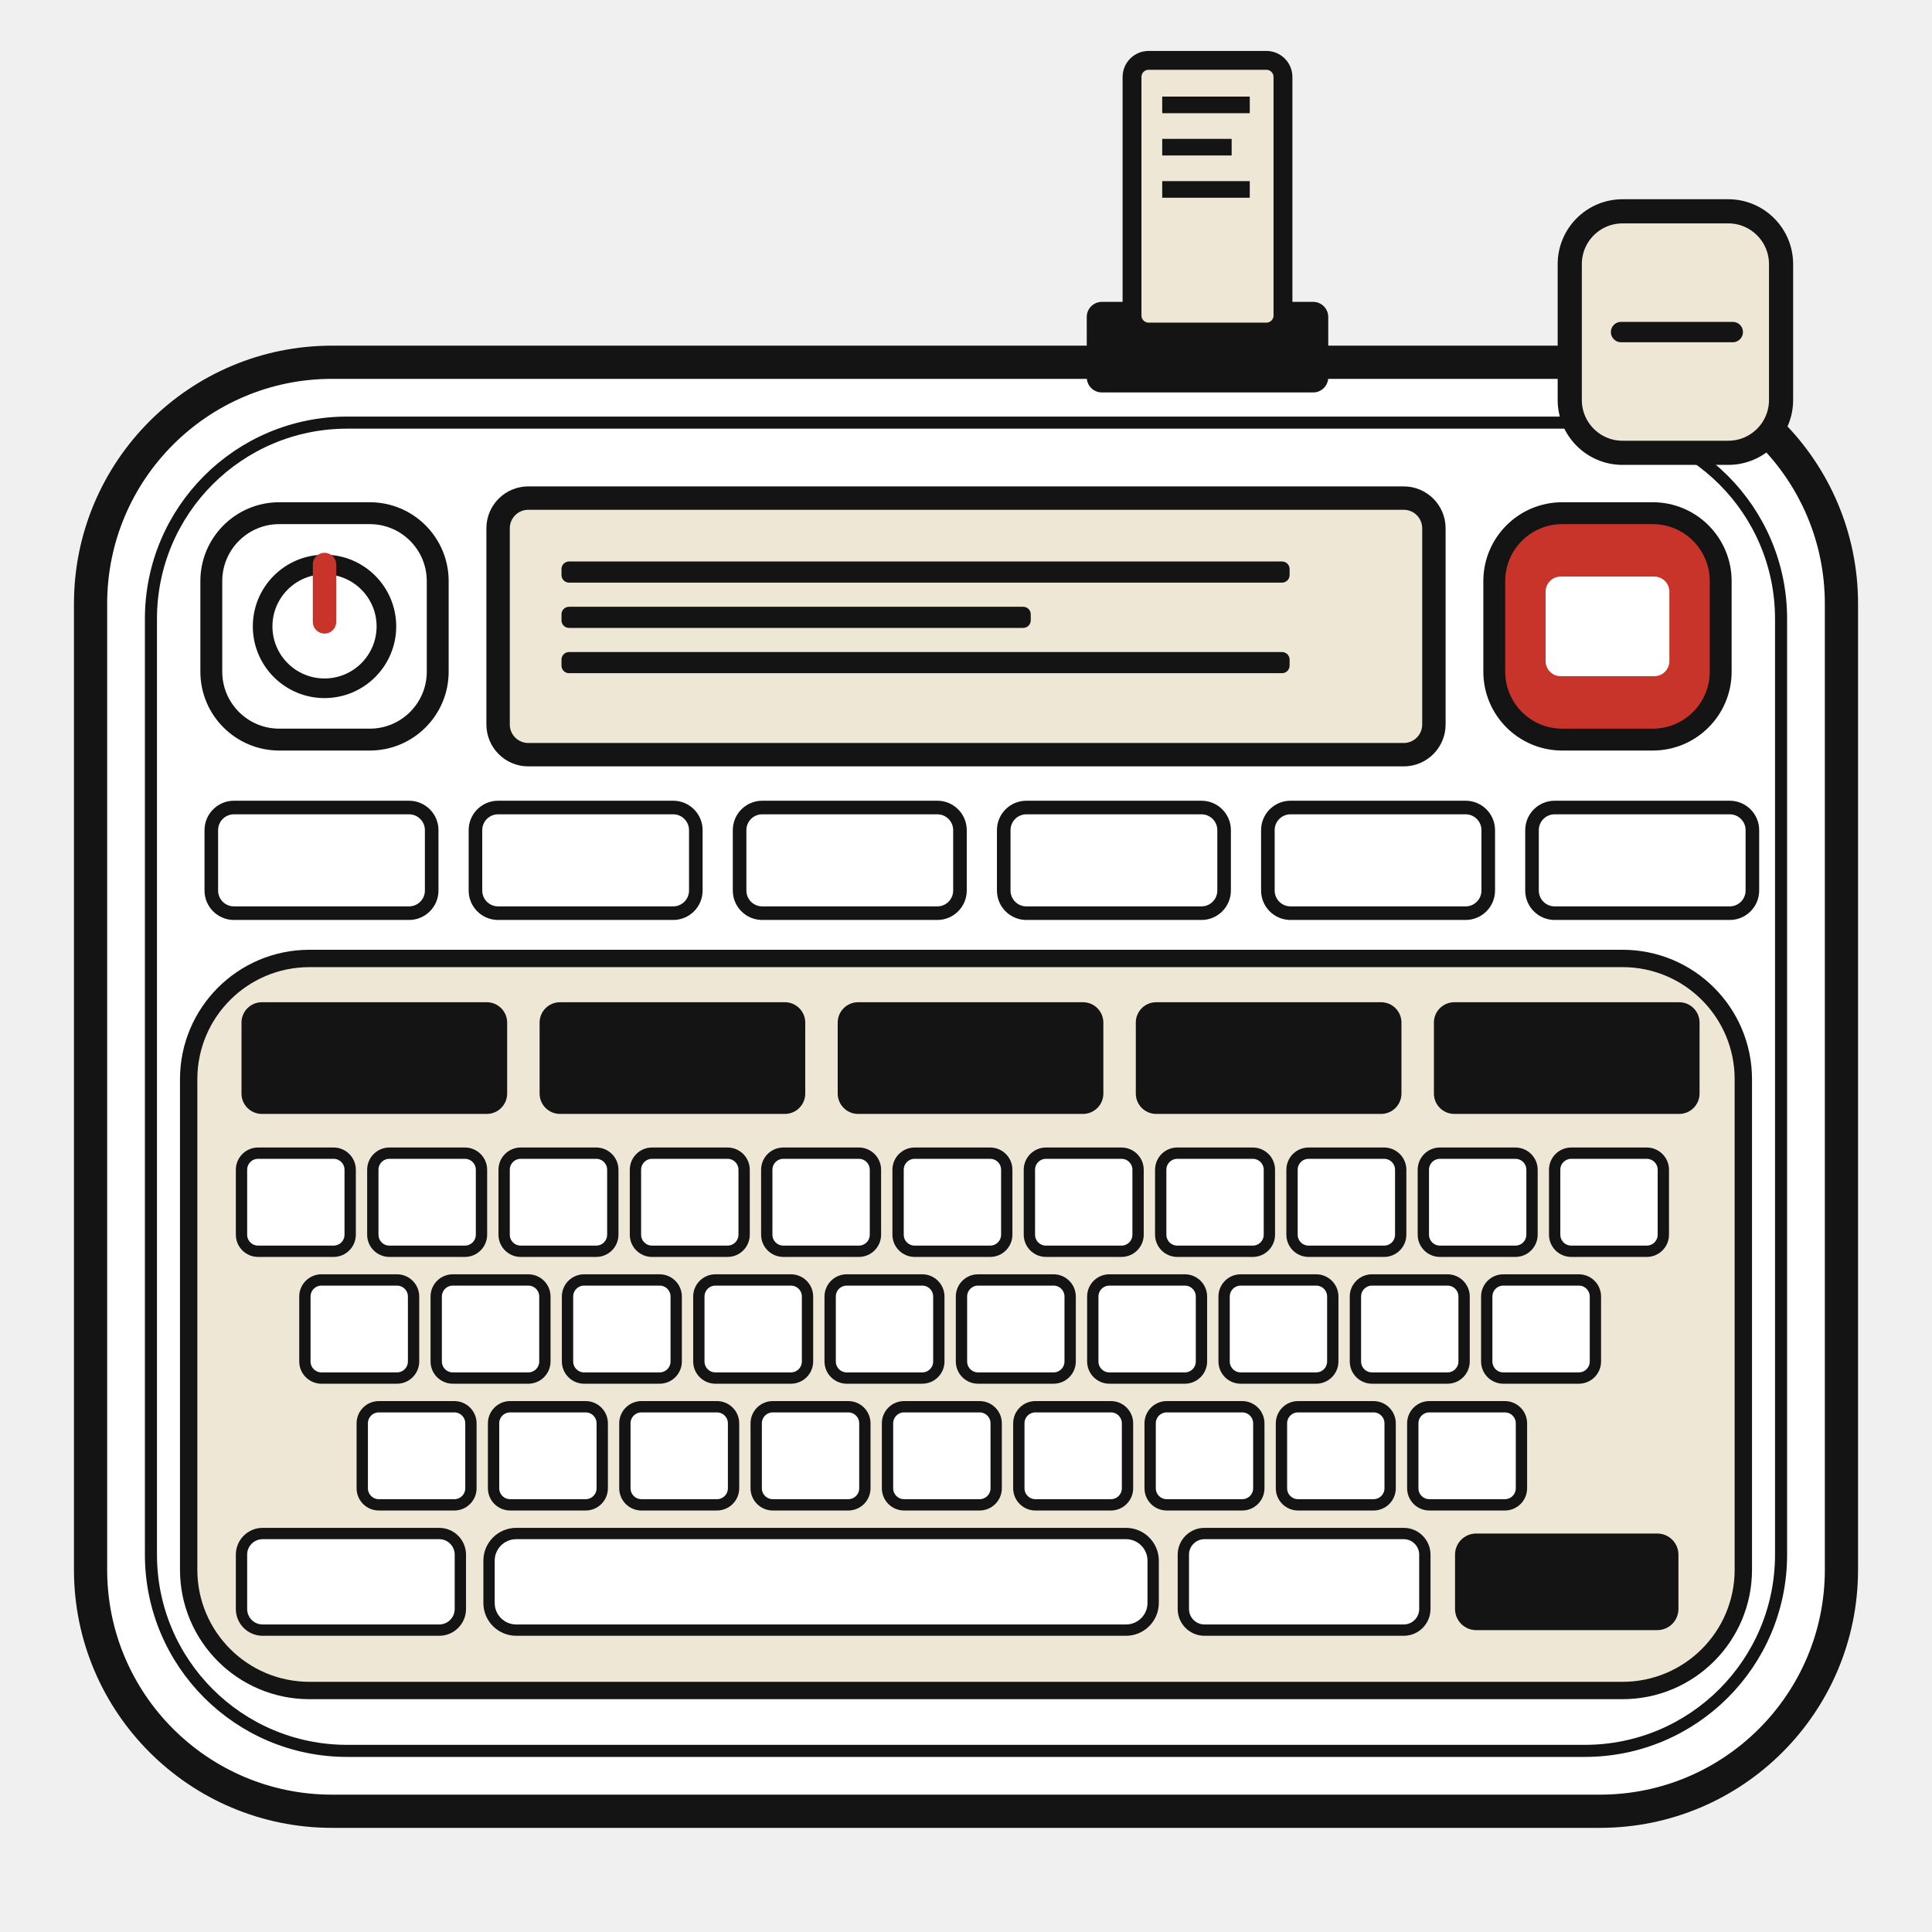
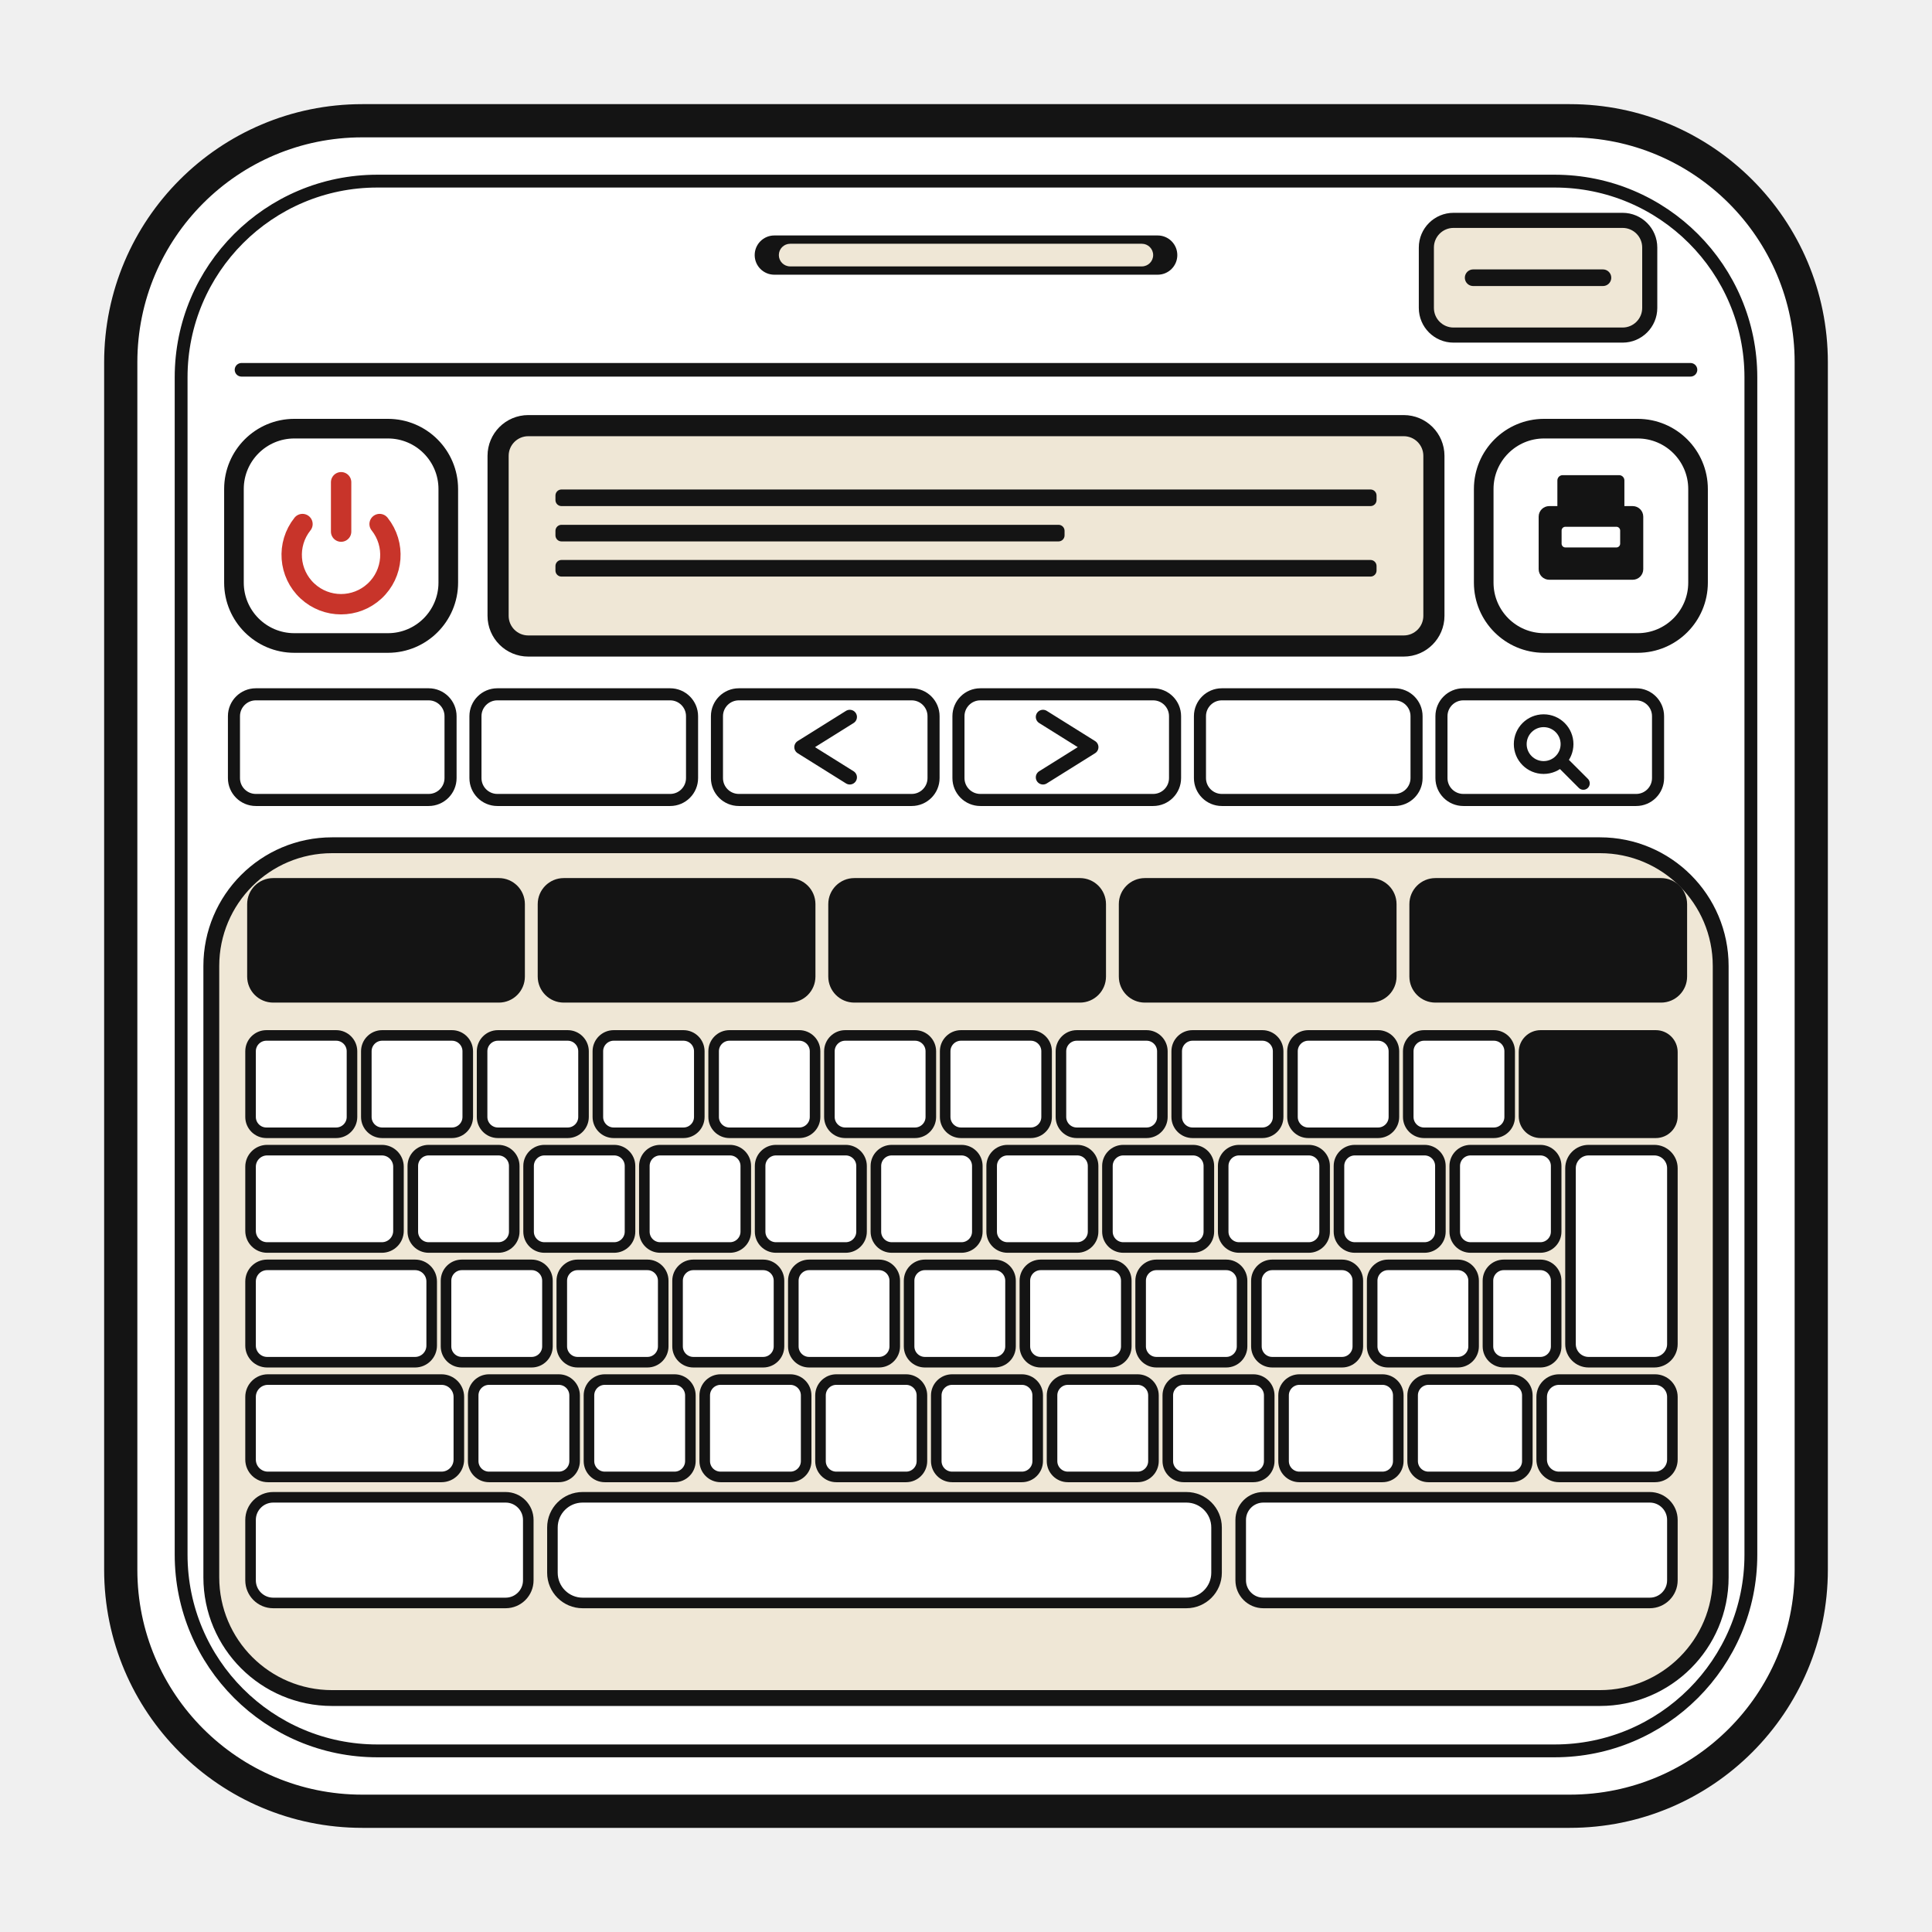
<svg xmlns="http://www.w3.org/2000/svg" viewBox="0 0 128 128" fill="none">
  <g stroke-linejoin="round" stroke-linecap="round">
-     <rect x="6" y="24" width="116" height="96" rx="16" fill="#fff" stroke="#141414" stroke-width="2.2" />
-     <rect x="10" y="28" width="108" height="88" rx="13" fill="#fff" stroke="#141414" stroke-width="0.8" />
-     <rect x="104" y="14" width="14" height="16" rx="3.5" fill="#efe7d6" stroke="#141414" stroke-width="1.6" />
-     <path d="M107.4 22h7.4" stroke="#141414" stroke-width="1.35" />
-     <rect x="72" y="20" width="16" height="6" rx="1" fill="#141414" />
-     <rect x="75" y="4" width="10" height="18" rx="1.1" fill="#efe7d6" stroke="#141414" stroke-width="1.25" />
-     <rect x="77.0" y="6.4" width="5.8" height="1.1" fill="#141414" />
-     <rect x="77.0" y="9.2" width="4.6" height="1.1" fill="#141414" />
-     <rect x="77.0" y="12.0" width="5.8" height="1.1" fill="#141414" />
-     <rect x="14" y="34" width="15" height="15" rx="4.5" fill="#fff" stroke="#141414" stroke-width="1.45" />
-     <circle cx="21.5" cy="41.5" r="4.1" fill="none" stroke="#141414" stroke-width="1.3" />
-     <path d="M21.5 37.4v3.8" stroke="#c8342a" stroke-width="1.55" />
-     <rect x="33" y="33" width="62" height="17" rx="2" fill="#efe7d6" stroke="#141414" stroke-width="1.55" />
-     <rect x="37.20" y="37.20" width="48.24" height="1.4" rx="0.5" fill="#141414" />
-     <rect x="37.20" y="40.20" width="31.09" height="1.4" rx="0.5" fill="#141414" />
-     <rect x="37.20" y="43.20" width="48.24" height="1.4" rx="0.5" fill="#141414" />
-     <rect x="99" y="34" width="15" height="15" rx="4.5" fill="#c8342a" stroke="#141414" stroke-width="1.45" />
-     <rect x="102.4" y="38.2" width="8.2" height="6.6" rx="1" fill="#fff" />
-     <rect x="14.00" y="53.50" width="14.60" height="7.00" rx="1.5" fill="#fff" stroke="#141414" stroke-width="0.9" />
-     <rect x="31.50" y="53.50" width="14.60" height="7.00" rx="1.5" fill="#fff" stroke="#141414" stroke-width="0.9" />
-     <rect x="49.00" y="53.50" width="14.60" height="7.00" rx="1.5" fill="#fff" stroke="#141414" stroke-width="0.9" />
-     <rect x="66.50" y="53.50" width="14.60" height="7.00" rx="1.5" fill="#fff" stroke="#141414" stroke-width="0.9" />
-     <rect x="84.00" y="53.50" width="14.60" height="7.00" rx="1.5" fill="#fff" stroke="#141414" stroke-width="0.9" />
-     <rect x="101.50" y="53.50" width="14.60" height="7.00" rx="1.5" fill="#fff" stroke="#141414" stroke-width="0.9" />
-     <rect x="12.5" y="63.5" width="103" height="48.5" rx="8" fill="#efe7d6" stroke="#141414" stroke-width="1.15" />
-     <rect x="16.00" y="66.40" width="17.60" height="7.40" rx="1.35" fill="#141414" />
-     <rect x="35.75" y="66.40" width="17.60" height="7.40" rx="1.35" fill="#141414" />
-     <rect x="55.50" y="66.40" width="17.60" height="7.40" rx="1.35" fill="#141414" />
-     <rect x="75.25" y="66.40" width="17.60" height="7.40" rx="1.35" fill="#141414" />
-     <rect x="95.00" y="66.40" width="17.60" height="7.40" rx="1.35" fill="#141414" />
-     <rect x="16.00" y="76.40" width="7.20" height="6.50" rx="1.1" fill="#fff" stroke="#141414" stroke-width="0.75" />
-     <rect x="24.70" y="76.40" width="7.20" height="6.50" rx="1.1" fill="#fff" stroke="#141414" stroke-width="0.75" />
-     <rect x="33.40" y="76.40" width="7.20" height="6.50" rx="1.1" fill="#fff" stroke="#141414" stroke-width="0.75" />
-     <rect x="42.10" y="76.40" width="7.20" height="6.50" rx="1.1" fill="#fff" stroke="#141414" stroke-width="0.75" />
-     <rect x="50.80" y="76.40" width="7.20" height="6.50" rx="1.1" fill="#fff" stroke="#141414" stroke-width="0.75" />
-     <rect x="59.50" y="76.40" width="7.20" height="6.50" rx="1.1" fill="#fff" stroke="#141414" stroke-width="0.75" />
-     <rect x="68.20" y="76.40" width="7.20" height="6.50" rx="1.1" fill="#fff" stroke="#141414" stroke-width="0.75" />
-     <rect x="76.90" y="76.40" width="7.20" height="6.50" rx="1.1" fill="#fff" stroke="#141414" stroke-width="0.75" />
-     <rect x="85.60" y="76.40" width="7.20" height="6.50" rx="1.1" fill="#fff" stroke="#141414" stroke-width="0.75" />
-     <rect x="94.30" y="76.40" width="7.20" height="6.50" rx="1.1" fill="#fff" stroke="#141414" stroke-width="0.75" />
-     <rect x="103.00" y="76.40" width="7.20" height="6.50" rx="1.1" fill="#fff" stroke="#141414" stroke-width="0.75" />
-     <rect x="20.20" y="84.80" width="7.20" height="6.50" rx="1.1" fill="#fff" stroke="#141414" stroke-width="0.75" />
-     <rect x="28.90" y="84.80" width="7.20" height="6.50" rx="1.1" fill="#fff" stroke="#141414" stroke-width="0.75" />
-     <rect x="37.60" y="84.80" width="7.20" height="6.50" rx="1.1" fill="#fff" stroke="#141414" stroke-width="0.75" />
-     <rect x="46.30" y="84.80" width="7.20" height="6.50" rx="1.1" fill="#fff" stroke="#141414" stroke-width="0.75" />
-     <rect x="55.00" y="84.80" width="7.20" height="6.50" rx="1.1" fill="#fff" stroke="#141414" stroke-width="0.75" />
-     <rect x="63.70" y="84.80" width="7.20" height="6.50" rx="1.1" fill="#fff" stroke="#141414" stroke-width="0.75" />
-     <rect x="72.40" y="84.80" width="7.20" height="6.50" rx="1.1" fill="#fff" stroke="#141414" stroke-width="0.75" />
-     <rect x="81.10" y="84.80" width="7.20" height="6.50" rx="1.1" fill="#fff" stroke="#141414" stroke-width="0.75" />
-     <rect x="89.80" y="84.80" width="7.20" height="6.50" rx="1.1" fill="#fff" stroke="#141414" stroke-width="0.75" />
-     <rect x="98.50" y="84.80" width="7.20" height="6.50" rx="1.1" fill="#fff" stroke="#141414" stroke-width="0.75" />
-     <rect x="24.00" y="93.20" width="7.20" height="6.50" rx="1.1" fill="#fff" stroke="#141414" stroke-width="0.75" />
-     <rect x="32.70" y="93.20" width="7.20" height="6.50" rx="1.1" fill="#fff" stroke="#141414" stroke-width="0.75" />
-     <rect x="41.40" y="93.20" width="7.20" height="6.50" rx="1.1" fill="#fff" stroke="#141414" stroke-width="0.75" />
-     <rect x="50.10" y="93.20" width="7.20" height="6.50" rx="1.1" fill="#fff" stroke="#141414" stroke-width="0.75" />
-     <rect x="58.80" y="93.20" width="7.20" height="6.50" rx="1.1" fill="#fff" stroke="#141414" stroke-width="0.75" />
-     <rect x="67.50" y="93.20" width="7.20" height="6.50" rx="1.1" fill="#fff" stroke="#141414" stroke-width="0.75" />
-     <rect x="76.20" y="93.20" width="7.20" height="6.50" rx="1.1" fill="#fff" stroke="#141414" stroke-width="0.75" />
-     <rect x="84.90" y="93.20" width="7.20" height="6.50" rx="1.1" fill="#fff" stroke="#141414" stroke-width="0.75" />
-     <rect x="93.60" y="93.20" width="7.20" height="6.50" rx="1.1" fill="#fff" stroke="#141414" stroke-width="0.75" />
-     <rect x="16.0" y="101.6" width="14.5" height="6.4" rx="1.4" fill="#fff" stroke="#141414" stroke-width="0.75" />
-     <rect x="32.4" y="101.6" width="44" height="6.4" rx="1.8" fill="#fff" stroke="#141414" stroke-width="0.75" />
-     <rect x="78.4" y="101.6" width="16" height="6.4" rx="1.4" fill="#fff" stroke="#141414" stroke-width="0.75" />
-     <rect x="96.4" y="101.6" width="14.8" height="6.4" rx="1.4" fill="#141414" />
+     <rect x="8.00" y="8.00" width="112.00" height="112.00" rx="16.00" fill="#fff" stroke="#141414" stroke-width="2.2" />
+     <rect x="12.00" y="12.00" width="104.00" height="104.00" rx="13.00" fill="#fff" stroke="#141414" stroke-width="0.85" />
+     <path d="M16 24.5 h96" fill="none" stroke="#141414" stroke-width="0.9" />
+     <rect x="50.00" y="15.60" width="28.00" height="2.60" rx="1.30" fill="#141414" />
+     <rect x="51.60" y="16.15" width="24.80" height="1.50" rx="0.75" fill="#efe7d6" />
+     <rect x="94.50" y="14.60" width="14.80" height="7.60" rx="1.80" fill="#efe7d6" stroke="#141414" stroke-width="1.0" />
+     <path d="M97.6 18.4h8.6" fill="none" stroke="#141414" stroke-width="1.1" />
+     <rect x="15.50" y="28.40" width="14.20" height="14.20" rx="4.00" fill="#fff" stroke="#141414" stroke-width="1.3" />
+     <path d="M22.60 31.95v3.27" fill="none" stroke="#c8342a" stroke-width="1.35" />
+     <path d="M20.04 34.72a3.27 3.27 0 1 0 5.11 0" fill="none" stroke="#c8342a" stroke-width="1.35" />
+     <rect x="33.00" y="28.20" width="62.00" height="14.60" rx="2.00" fill="#efe7d6" stroke="#141414" stroke-width="1.4" />
+     <rect x="36.80" y="32.43" width="54.40" height="1.10" rx="0.40" fill="#141414" />
+     <rect x="36.80" y="34.77" width="33.73" height="1.10" rx="0.40" fill="#141414" />
+     <rect x="36.80" y="37.10" width="54.40" height="1.10" rx="0.40" fill="#141414" />
+     <rect x="98.30" y="28.40" width="14.20" height="14.20" rx="4.00" fill="#fff" stroke="#141414" stroke-width="1.3" />
+     <rect x="101.94" y="33.53" width="6.93" height="4.88" rx="0.70" fill="#141414" />
+     <rect x="103.18" y="31.48" width="4.44" height="2.44" rx="0.35" fill="#141414" />
+     <rect x="103.46" y="34.90" width="3.88" height="1.37" rx="0.25" fill="#fff" />
+     <rect x="15.50" y="46.00" width="14.35" height="7.00" rx="1.45" fill="#fff" stroke="#141414" stroke-width="0.8" />
+     <rect x="31.50" y="46.00" width="14.35" height="7.00" rx="1.45" fill="#fff" stroke="#141414" stroke-width="0.8" />
+     <rect x="47.50" y="46.00" width="14.35" height="7.00" rx="1.45" fill="#fff" stroke="#141414" stroke-width="0.8" />
+     <rect x="63.50" y="46.00" width="14.35" height="7.00" rx="1.45" fill="#fff" stroke="#141414" stroke-width="0.8" />
+     <rect x="79.50" y="46.00" width="14.35" height="7.00" rx="1.45" fill="#fff" stroke="#141414" stroke-width="0.8" />
+     <rect x="95.50" y="46.00" width="14.35" height="7.00" rx="1.45" fill="#fff" stroke="#141414" stroke-width="0.8" />
+     <path d="M56.3 47.5l-3.2 2.0 3.2 2.0" fill="none" stroke="#141414" stroke-width="0.95" />
+     <path d="M69.1 47.5l3.2 2.0-3.2 2.0" fill="none" stroke="#141414" stroke-width="0.95" />
+     <circle cx="102.27" cy="49.30" r="1.55" fill="none" stroke="#141414" stroke-width="0.85" />
+     <path d="M103.4 50.4l1.5 1.5" fill="none" stroke="#141414" stroke-width="0.85" />
+     <rect x="14.00" y="56.00" width="100.00" height="56.50" rx="8.00" fill="#efe7d6" stroke="#141414" stroke-width="1.05" />
+     <rect x="16.80" y="58.60" width="17.55" height="7.40" rx="1.30" fill="#141414" stroke="#141414" stroke-width="0.85" />
+     <rect x="36.05" y="58.60" width="17.55" height="7.40" rx="1.30" fill="#141414" stroke="#141414" stroke-width="0.85" />
+     <rect x="55.30" y="58.60" width="17.55" height="7.40" rx="1.30" fill="#141414" stroke="#141414" stroke-width="0.85" />
+     <rect x="74.55" y="58.60" width="17.55" height="7.40" rx="1.30" fill="#141414" stroke="#141414" stroke-width="0.85" />
+     <rect x="93.80" y="58.60" width="17.55" height="7.40" rx="1.30" fill="#141414" stroke="#141414" stroke-width="0.85" />
+     <rect x="16.60" y="68.60" width="6.72" height="6.45" rx="1.05" fill="#fff" stroke="#141414" stroke-width="0.7" />
+     <rect x="24.27" y="68.60" width="6.72" height="6.45" rx="1.05" fill="#fff" stroke="#141414" stroke-width="0.7" />
+     <rect x="31.94" y="68.60" width="6.72" height="6.45" rx="1.05" fill="#fff" stroke="#141414" stroke-width="0.7" />
+     <rect x="39.61" y="68.60" width="6.72" height="6.45" rx="1.05" fill="#fff" stroke="#141414" stroke-width="0.7" />
+     <rect x="47.28" y="68.60" width="6.72" height="6.45" rx="1.05" fill="#fff" stroke="#141414" stroke-width="0.7" />
+     <rect x="54.95" y="68.60" width="6.72" height="6.45" rx="1.05" fill="#fff" stroke="#141414" stroke-width="0.7" />
+     <rect x="62.62" y="68.60" width="6.72" height="6.45" rx="1.05" fill="#fff" stroke="#141414" stroke-width="0.7" />
+     <rect x="70.29" y="68.60" width="6.72" height="6.45" rx="1.05" fill="#fff" stroke="#141414" stroke-width="0.7" />
+     <rect x="77.96" y="68.60" width="6.72" height="6.45" rx="1.05" fill="#fff" stroke="#141414" stroke-width="0.7" />
+     <rect x="85.63" y="68.60" width="6.72" height="6.45" rx="1.05" fill="#fff" stroke="#141414" stroke-width="0.7" />
+     <rect x="93.30" y="68.60" width="6.72" height="6.45" rx="1.05" fill="#fff" stroke="#141414" stroke-width="0.7" />
+     <rect x="100.97" y="68.60" width="9.83" height="6.45" rx="1.10" fill="#141414" stroke="#141414" stroke-width="0.7" />
+     <rect x="16.60" y="76.20" width="9.80" height="6.45" rx="1.10" fill="#fff" stroke="#141414" stroke-width="0.7" />
+     <rect x="27.35" y="76.20" width="6.72" height="6.45" rx="1.05" fill="#fff" stroke="#141414" stroke-width="0.7" />
+     <rect x="35.02" y="76.20" width="6.72" height="6.45" rx="1.05" fill="#fff" stroke="#141414" stroke-width="0.7" />
+     <rect x="42.69" y="76.20" width="6.72" height="6.45" rx="1.05" fill="#fff" stroke="#141414" stroke-width="0.7" />
+     <rect x="50.36" y="76.20" width="6.72" height="6.45" rx="1.05" fill="#fff" stroke="#141414" stroke-width="0.7" />
+     <rect x="58.03" y="76.20" width="6.72" height="6.45" rx="1.05" fill="#fff" stroke="#141414" stroke-width="0.7" />
+     <rect x="65.70" y="76.20" width="6.72" height="6.45" rx="1.05" fill="#fff" stroke="#141414" stroke-width="0.7" />
+     <rect x="73.37" y="76.20" width="6.72" height="6.45" rx="1.05" fill="#fff" stroke="#141414" stroke-width="0.7" />
+     <rect x="81.04" y="76.20" width="6.72" height="6.45" rx="1.05" fill="#fff" stroke="#141414" stroke-width="0.7" />
+     <rect x="88.71" y="76.20" width="6.72" height="6.45" rx="1.05" fill="#fff" stroke="#141414" stroke-width="0.7" />
+     <rect x="96.38" y="76.20" width="6.72" height="6.45" rx="1.05" fill="#fff" stroke="#141414" stroke-width="0.7" />
+     <rect x="104.05" y="76.20" width="6.75" height="14.05" rx="1.20" fill="#fff" stroke="#141414" stroke-width="0.7" />
+     <rect x="16.60" y="83.80" width="12.00" height="6.45" rx="1.10" fill="#fff" stroke="#141414" stroke-width="0.7" />
+     <rect x="29.55" y="83.80" width="6.72" height="6.45" rx="1.05" fill="#fff" stroke="#141414" stroke-width="0.7" />
+     <rect x="37.22" y="83.80" width="6.72" height="6.45" rx="1.05" fill="#fff" stroke="#141414" stroke-width="0.7" />
+     <rect x="44.89" y="83.80" width="6.72" height="6.45" rx="1.05" fill="#fff" stroke="#141414" stroke-width="0.7" />
+     <rect x="52.56" y="83.80" width="6.72" height="6.45" rx="1.05" fill="#fff" stroke="#141414" stroke-width="0.7" />
+     <rect x="60.23" y="83.80" width="6.72" height="6.45" rx="1.05" fill="#fff" stroke="#141414" stroke-width="0.7" />
+     <rect x="67.90" y="83.80" width="6.72" height="6.45" rx="1.05" fill="#fff" stroke="#141414" stroke-width="0.7" />
+     <rect x="75.57" y="83.80" width="6.72" height="6.45" rx="1.05" fill="#fff" stroke="#141414" stroke-width="0.7" />
+     <rect x="83.24" y="83.80" width="6.72" height="6.45" rx="1.05" fill="#fff" stroke="#141414" stroke-width="0.7" />
+     <rect x="90.91" y="83.80" width="6.72" height="6.45" rx="1.05" fill="#fff" stroke="#141414" stroke-width="0.7" />
+     <rect x="98.58" y="83.80" width="4.52" height="6.45" rx="1.05" fill="#fff" stroke="#141414" stroke-width="0.7" />
+     <rect x="16.60" y="91.40" width="13.80" height="6.45" rx="1.15" fill="#fff" stroke="#141414" stroke-width="0.7" />
+     <rect x="31.35" y="91.40" width="6.72" height="6.45" rx="1.05" fill="#fff" stroke="#141414" stroke-width="0.7" />
+     <rect x="39.02" y="91.40" width="6.72" height="6.45" rx="1.05" fill="#fff" stroke="#141414" stroke-width="0.7" />
+     <rect x="46.69" y="91.40" width="6.72" height="6.45" rx="1.05" fill="#fff" stroke="#141414" stroke-width="0.7" />
+     <rect x="54.36" y="91.40" width="6.72" height="6.45" rx="1.05" fill="#fff" stroke="#141414" stroke-width="0.7" />
+     <rect x="62.03" y="91.40" width="6.72" height="6.45" rx="1.05" fill="#fff" stroke="#141414" stroke-width="0.7" />
+     <rect x="69.70" y="91.40" width="6.72" height="6.45" rx="1.05" fill="#fff" stroke="#141414" stroke-width="0.7" />
+     <rect x="77.37" y="91.40" width="6.72" height="6.45" rx="1.05" fill="#fff" stroke="#141414" stroke-width="0.7" />
+     <rect x="85.04" y="91.40" width="7.60" height="6.45" rx="1.05" fill="#fff" stroke="#141414" stroke-width="0.7" />
+     <rect x="93.59" y="91.40" width="7.60" height="6.45" rx="1.05" fill="#fff" stroke="#141414" stroke-width="0.7" />
+     <rect x="102.14" y="91.40" width="8.66" height="6.45" rx="1.15" fill="#fff" stroke="#141414" stroke-width="0.7" />
+     <rect x="16.60" y="99.20" width="18.40" height="7.00" rx="1.50" fill="#fff" stroke="#141414" stroke-width="0.7" />
+     <rect x="36.60" y="99.20" width="44.00" height="7.00" rx="2.00" fill="#fff" stroke="#141414" stroke-width="0.7" />
+     <rect x="82.20" y="99.20" width="28.60" height="7.00" rx="1.50" fill="#fff" stroke="#141414" stroke-width="0.7" />
  </g>
</svg>
